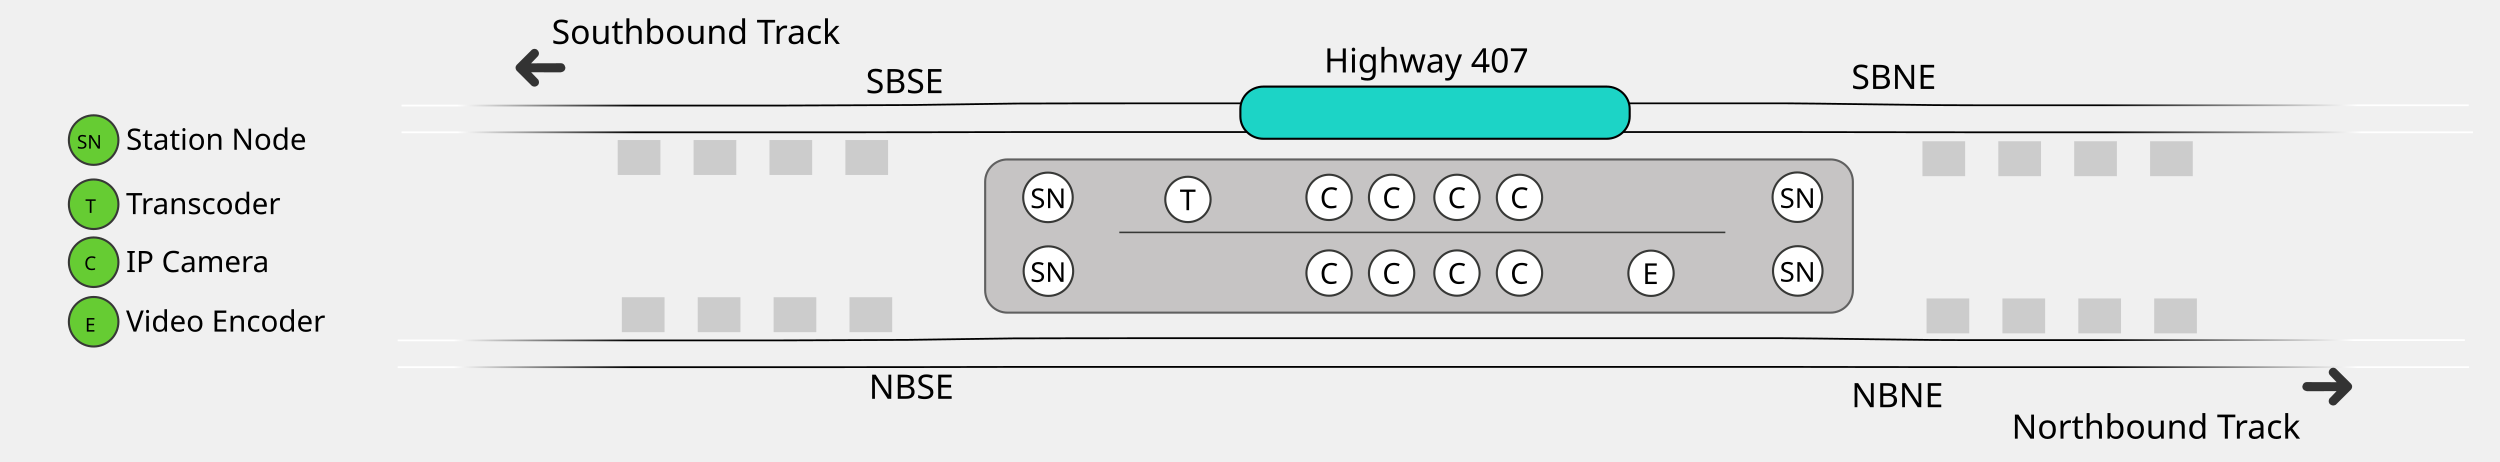
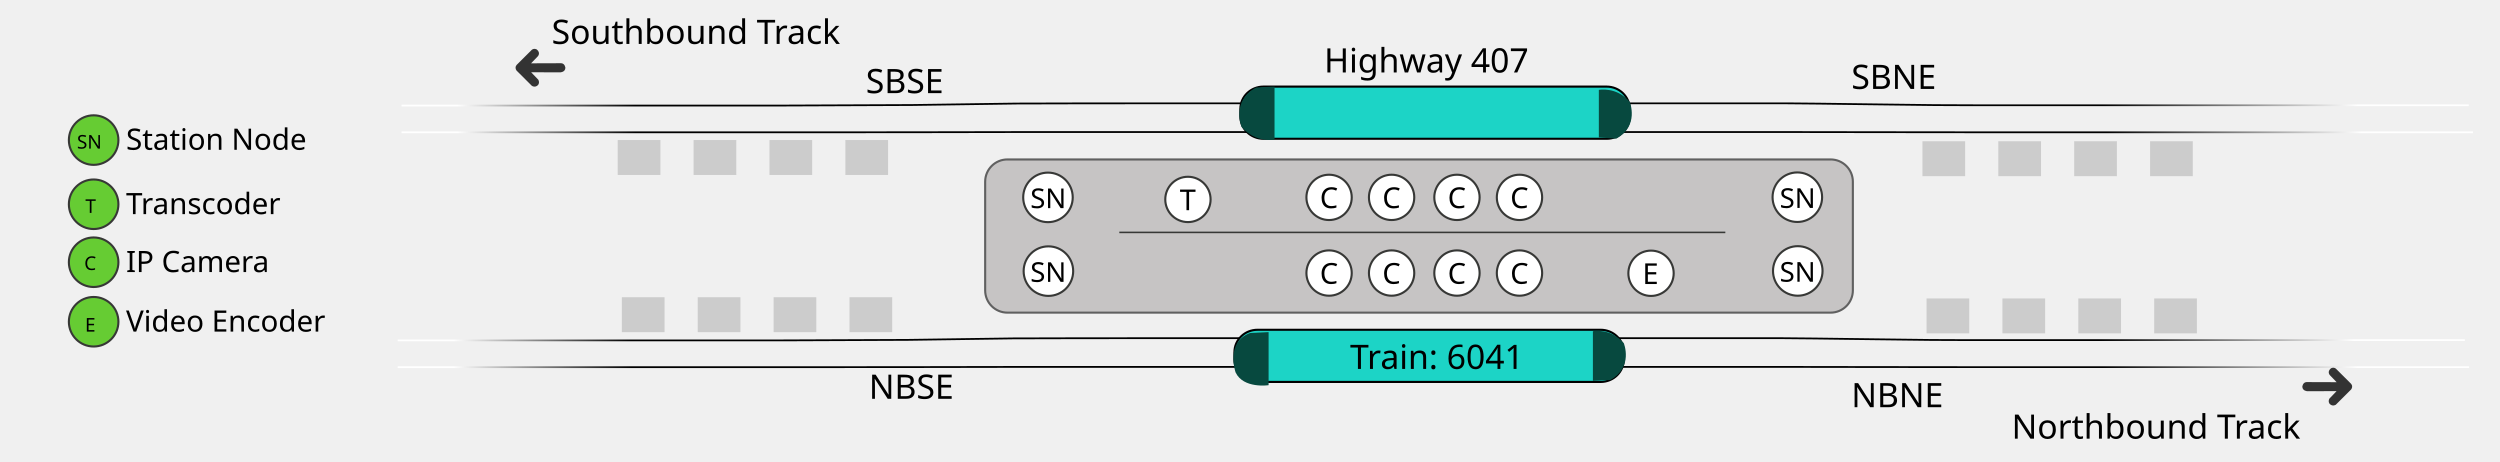
<svg xmlns="http://www.w3.org/2000/svg" xmlns:xlink="http://www.w3.org/1999/xlink" version="1.1" id="Layer_1" x="0px" y="0px" width="1186px" height="219px" viewBox="0 0 1186 219" enable-background="new 0 0 1186 219" xml:space="preserve">
  <defs id="defs62">
    <linearGradient id="linearGradient63">
      <stop style="stop-color:#000000;stop-opacity:1;" offset="0" id="stop63" />
      <stop style="stop-color:#000000;stop-opacity:0;" offset="1" id="stop64" />
    </linearGradient>
    <linearGradient xlink:href="#linearGradient63" id="linearGradient64" x1="188.661" y1="178.12" x2="1171.328" y2="178.12" gradientUnits="userSpaceOnUse" />
    <linearGradient xlink:href="#linearGradient63" id="linearGradient65" gradientUnits="userSpaceOnUse" x1="188.661" y1="178.12" x2="1171.328" y2="178.12" gradientTransform="translate(1.841615,-111.4177)" />
    <linearGradient xlink:href="#SVGID_4_" id="linearGradient66" gradientUnits="userSpaceOnUse" gradientTransform="matrix(1,0,0,0.00832997,435.5613,71.45361)" x1="-245.059" y1="-570.334" x2="737.608" y2="-570.334" />
    <linearGradient xlink:href="#SVGID_3_" id="linearGradient67" gradientUnits="userSpaceOnUse" gradientTransform="matrix(1,0,0,0.06548077,435.5613,89.93411)" x1="-245.059" y1="-555.749" x2="735.607" y2="-555.749" />
  </defs>
  <path fill="#c6c4c4" stroke="#606060" stroke-miterlimit="10" d="m 878.999,137.766 c 0,5.824 -4.723,10.549 -10.549,10.549 H 477.91 c -5.826,0 -10.549,-4.725 -10.549,-10.549 V 86.192 c 0,-5.826 4.723,-10.549 10.549,-10.549 h 390.54 c 5.826,0 10.549,4.723 10.549,10.549 z" id="path1" style="display:inline" />
  <g id="Layer_1_1_" style="display:inline">
</g>
-   <circle id="circle1" fill="#ffffff" stroke="#373836" stroke-miterlimit="10" cx="852.656" cy="93.55" r="11.75" style="display:inline">
+   <circle id="SB-R2" fill="#ffffff" stroke="#373836" stroke-miterlimit="10" cx="852.656" cy="93.55" r="11.75" style="display:inline">
</circle>
-   <circle id="circle2" fill="#FFFFFF" stroke="#373836" stroke-miterlimit="10" cx="852.865" cy="128.533" r="11.75">
+   <circle id="NB-R2" fill="#FFFFFF" stroke="#373836" stroke-miterlimit="10" cx="852.865" cy="128.533" r="11.75">
</circle>
-   <circle id="circle3" fill="#FFFFFF" stroke="#373836" stroke-miterlimit="10" cx="630.514" cy="93.637" r="10.75">
+   <circle id="C1" fill="#FFFFFF" stroke="#373836" stroke-miterlimit="10" cx="630.514" cy="93.637" r="10.75">
</circle>
-   <circle id="circle4" fill="#ffffff" stroke="#373836" stroke-miterlimit="10" cx="660.174" cy="93.637" r="10.75" style="display:inline">
+   <circle id="C2" fill="#ffffff" stroke="#373836" stroke-miterlimit="10" cx="660.174" cy="93.637" r="10.75" style="display:inline">
</circle>
-   <circle id="circle5" fill="#FFFFFF" stroke="#373836" stroke-miterlimit="10" cx="691.181" cy="93.637" r="10.75">
+   <circle id="C3" fill="#FFFFFF" stroke="#373836" stroke-miterlimit="10" cx="691.181" cy="93.637" r="10.75">
</circle>
-   <circle id="circle6" fill="#FFFFFF" stroke="#373836" stroke-miterlimit="10" cx="720.841" cy="93.637" r="10.75">
+   <circle id="C4" fill="#FFFFFF" stroke="#373836" stroke-miterlimit="10" cx="720.841" cy="93.637" r="10.75">
</circle>
-   <circle id="circle7" fill="#FFFFFF" stroke="#373836" stroke-miterlimit="10" cx="630.514" cy="129.534" r="10.75">
+   <circle id="C5" fill="#FFFFFF" stroke="#373836" stroke-miterlimit="10" cx="630.514" cy="129.534" r="10.75">
</circle>
-   <circle id="circle8" fill="#FFFFFF" stroke="#373836" stroke-miterlimit="10" cx="660.174" cy="129.534" r="10.75">
+   <circle id="C6" fill="#FFFFFF" stroke="#373836" stroke-miterlimit="10" cx="660.174" cy="129.534" r="10.75">
</circle>
-   <circle id="circle9" fill="#FFFFFF" stroke="#373836" stroke-miterlimit="10" cx="691.181" cy="129.534" r="10.75">
+   <circle id="C7" fill="#FFFFFF" stroke="#373836" stroke-miterlimit="10" cx="691.181" cy="129.534" r="10.75">
</circle>
-   <circle id="circle10" fill="#FFFFFF" stroke="#373836" stroke-miterlimit="10" cx="720.841" cy="129.534" r="10.75">
+   <circle id="C8" fill="#FFFFFF" stroke="#373836" stroke-miterlimit="10" cx="720.841" cy="129.534" r="10.75">
</circle>
-   <circle id="circle11" fill="#FFFFFF" stroke="#373836" stroke-miterlimit="10" cx="497.156" cy="93.637" r="11.75">
+   <circle id="SB-R1" fill="#FFFFFF" stroke="#373836" stroke-miterlimit="10" cx="497.156" cy="93.637" r="11.75">
</circle>
-   <circle id="circle12" fill="#ffffff" stroke="#373836" stroke-miterlimit="10" cx="497.365" cy="128.621" r="11.75" style="display:inline">
+   <circle id="NB-R1" fill="#ffffff" stroke="#373836" stroke-miterlimit="10" cx="497.365" cy="128.621" r="11.75" style="display:inline">
</circle>
-   <circle id="circle13" fill="#ffffff" stroke="#373836" stroke-miterlimit="10" cx="563.555" cy="94.608" r="10.75" style="display:inline">
+   <circle id="TC1" fill="#ffffff" stroke="#373836" stroke-miterlimit="10" cx="563.555" cy="94.608" r="10.75" style="display:inline">
</circle>
  <circle fill="#66cc33" stroke="#373836" stroke-miterlimit="10" cx="44.425" cy="66.458" r="11.75" id="circle14" style="display:inline" />
-   <circle id="circle15" fill="#ffffff" stroke="#373836" stroke-miterlimit="10" cx="783.245" cy="129.639" r="10.75">
+   <circle id="TC2" fill="#ffffff" stroke="#373836" stroke-miterlimit="10" cx="783.245" cy="129.639" r="10.75">
</circle>
  <circle fill="#66cc33" stroke="#373836" stroke-miterlimit="10" cx="44.425" cy="96.901" r="11.75" id="circle16" />
  <circle fill="#66cc33" stroke="#373836" stroke-miterlimit="10" cx="44.425" cy="124.403" r="11.75" id="circle17" />
  <circle fill="#66cc33" stroke="#373836" stroke-miterlimit="10" cx="44.425" cy="152.636" r="11.75" id="circle18" style="display:inline" />
  <g id="track" style="display:inline" transform="translate(0,-4)">
    <linearGradient id="SVGID_1_" gradientUnits="userSpaceOnUse" x1="-245.059" y1="-465.954" x2="735.607" y2="-465.954" gradientTransform="matrix(1,0,0,-1,433.7197,-399.5801)">
      <stop offset="0.027" style="stop-color:#FFFFFF" id="stop18" />
      <stop offset="0.113" style="stop-color:#000000" id="stop19" />
      <stop offset="0.823" style="stop-color:#000000" id="stop20" />
      <stop offset="0.946" style="stop-color:#FFFFFF" id="stop21" />
    </linearGradient>
    <path fill="none" stroke="url(#SVGID_1_)" stroke-miterlimit="10" d="M 1169.327,74.121 H 936.245 c -10.75,0.25 -39.25,-7 -49.25,-9.25 -10,-2.25 -29,-6.25 -29,-6.25 h -64.75 c 0,0 -293,0 -298.5,0 -5.5,0 -71,14 -71,14 l -52.5,1.5 H 188.661" id="path21" style="display:none;stroke:url(#SVGID_1_)" />
    <linearGradient id="SVGID_2_" gradientUnits="userSpaceOnUse" x1="-245.059" y1="-450.448" x2="735.607" y2="-450.448" gradientTransform="matrix(1,0,0,-1,433.7197,-399.5801)">
      <stop offset="0.027" style="stop-color:#FFFFFF" id="stop22" />
      <stop offset="0.113" style="stop-color:#000000" id="stop23" />
      <stop offset="0.823" style="stop-color:#000000" id="stop24" />
      <stop offset="0.946" style="stop-color:#FFFFFF" id="stop25" />
    </linearGradient>
    <path fill="none" stroke="url(#SVGID_2_)" stroke-miterlimit="10" d="M 1169.327,58.615 H 936.245 c -10.75,0.25 -39.25,-7 -49.25,-9.25 -10,-2.25 -29,-6.25 -29,-6.25 h -64.75 c 0,0 -293,0 -298.5,0 -5.5,0 -71,14 -71,14 l -52.5,1.5 H 188.661" id="path25" style="display:none;stroke:url(#SVGID_2_)" />
    <linearGradient id="SVGID_3_" gradientUnits="userSpaceOnUse" x1="-245.059" y1="-555.749" x2="735.607" y2="-555.749" gradientTransform="matrix(1,0,0,0.06548077,433.7197,201.3518)">
      <stop offset="0.027" style="stop-color:#FFFFFF" id="stop26" />
      <stop offset="0.113" style="stop-color:#000000" id="stop27" />
      <stop offset="0.823" style="stop-color:#000000" id="stop28" />
      <stop offset="0.946" style="stop-color:#FFFFFF" id="stop29" />
    </linearGradient>
    <path fill="none" stroke="url(#SVGID_3_)" stroke-miterlimit="10" d="M 1169.327,165.354 H 934.245 c -8,0.016 -25.25,-0.082 -44,-0.393 -18.75,-0.311 -44.5,-0.524 -44.5,-0.524 h -305.5 c 0,0 -53.75,0.016 -59.75,0.098 -6,0.082 -49.75,0.704 -49.75,0.704 l -59.5,0.246 H 188.661" id="path29" style="display:inline;stroke:url(#SVGID_3_);stroke-width:0.847;stroke-dasharray:none" />
    <linearGradient id="SVGID_4_" gradientUnits="userSpaceOnUse" x1="-245.059" y1="-570.334" x2="737.608" y2="-570.334" gradientTransform="matrix(1,0,0,0.00832997,433.7197,182.8713)">
      <stop offset="0.027" style="stop-color:#FFFFFF" id="stop30" />
      <stop offset="0.113" style="stop-color:#000000" id="stop31" />
      <stop offset="0.823" style="stop-color:#000000" id="stop32" />
      <stop offset="0.946" style="stop-color:#FFFFFF" id="stop33" />
    </linearGradient>
    <path fill="none" stroke="url(#SVGID_4_)" stroke-miterlimit="10" d="M 1171.328,178.17 H 1034.662 932.245 c -8,0.002 -25.25,-0.01 -44,-0.05 -18.75,-0.04 -44.5,-0.067 -44.5,-0.067 h -305.5 c 0,0 -53.75,0.002 -59.75,0.013 -6,0.01 -49.75,0.09 -49.75,0.09 l -59.5,0.031 H 188.661" id="path33" style="display:inline;fill:url(#linearGradient64);fill-opacity:1;stroke:url(#SVGID_4_);stroke-width:0.847;stroke-dasharray:none" />
    <path fill="none" stroke="url(#SVGID_3_)" stroke-miterlimit="10" d="M 1171.169,53.936 H 936.087 c -8,0.016 -25.25,-0.082 -44,-0.393 -18.75,-0.311 -44.5,-0.524 -44.5,-0.524 h -305.5 c 0,0 -53.75,0.016 -59.75,0.098 -6,0.082 -49.75,0.704 -49.75,0.704 l -59.5,0.246 h -182.584" id="path64" style="display:inline;stroke:url(#linearGradient67);stroke-width:0.847;stroke-dasharray:none" />
    <path fill="none" stroke="url(#SVGID_4_)" stroke-miterlimit="10" d="m 1173.17,66.753 h -136.666 -102.417 c -8,0.002 -25.25,-0.01 -44,-0.05 -18.75,-0.04 -44.5,-0.067 -44.5,-0.067 h -305.5 c 0,0 -53.75,0.002 -59.75,0.013 -6,0.01 -49.75,0.09 -49.75,0.09 l -59.5,0.031 h -180.584" id="path65" style="display:inline;fill:url(#linearGradient65);fill-opacity:1;stroke:url(#linearGradient66);stroke-width:0.847;stroke-dasharray:none" />
  </g>
  <text transform="translate(36.498,70.5)" font-family="MyriadPro-Regular" font-size="9px" id="text37">SN</text>
  <text transform="translate(59.7969,71.0508)" font-family="MyriadPro-Regular" style="font-size:14px" id="text38">Station Node</text>
  <text transform="translate(40.5,101)" font-family="MyriadPro-Regular" font-size="9px" id="text39">T</text>
  <text transform="translate(59.8052,101.5791)" font-family="MyriadPro-Regular" style="font-size:14px" id="text40">Transcoder</text>
  <text transform="translate(39.9419,128.0811)" font-family="MyriadPro-Regular" font-size="9px" id="text41">C</text>
  <text transform="translate(59.7969,129.0811)" font-family="MyriadPro-Regular" style="font-size:14px" id="text42">IP Camera</text>
  <text transform="translate(40.3184,157.3135)" font-family="MyriadPro-Regular" font-size="9px" id="text43">E</text>
  <text transform="translate(59.7969,157.3135)" font-family="MyriadPro-Regular" style="font-size:14px;display:inline" id="text44">Video Encoder</text>
  <text transform="translate(844.2773,98.6416)" enable-background="new    " font-family="MyriadPro-Semibold" font-size="13px" id="text45" style="display:inline">SN</text>
-   <text id="NB-R1_1_" transform="translate(844.2773,133.6436)" enable-background="new    " font-family="MyriadPro-Semibold" font-size="13px" style="display:inline">SN</text>
+   <text transform="translate(844.2773,133.6436)" enable-background="new    " font-family="MyriadPro-Semibold" font-size="13px" style="display:inline">SN</text>
  <g id="g46" style="display:inline">
    <text transform="translate(626.1357,98.73)" enable-background="new    " font-family="MyriadPro-Semibold" font-size="13.7px" id="text46">C</text>
  </g>
  <g id="g47" style="display:inline">
    <text transform="translate(655.7959,98.73)" enable-background="new    " font-family="MyriadPro-Semibold" font-size="13.7px" id="text47">C</text>
  </g>
  <g id="g48" style="display:inline">
    <text transform="translate(686.8027,98.73)" enable-background="new    " font-family="MyriadPro-Semibold" font-size="13.7px" id="text48">C</text>
  </g>
  <g id="g49" style="display:inline">
    <text transform="translate(716.4629,98.73)" enable-background="new    " font-family="MyriadPro-Semibold" font-size="13.7px" id="text49">C</text>
  </g>
  <g id="g50" style="display:inline">
    <text transform="translate(626.1357,134.625)" enable-background="new    " font-family="MyriadPro-Semibold" font-size="13.7px" id="text50">C</text>
  </g>
  <g id="g51" style="display:inline">
    <text transform="translate(655.7959,134.625)" enable-background="new    " font-family="MyriadPro-Semibold" font-size="13.7px" id="text51">C</text>
  </g>
  <g id="g52" style="display:inline">
    <text transform="translate(686.8027,134.625)" enable-background="new    " font-family="MyriadPro-Semibold" font-size="13.7px" id="text52">C</text>
  </g>
  <g id="g53" style="display:inline">
    <text transform="translate(716.4629,134.625)" enable-background="new    " font-family="MyriadPro-Semibold" font-size="13.7px" id="text53">C</text>
  </g>
  <text transform="translate(488.7764,98.73)" enable-background="new    " font-family="MyriadPro-Semibold" font-size="13px" id="text54" style="display:inline">SN</text>
  <text transform="translate(488.7764,133.7314)" enable-background="new    " font-family="MyriadPro-Semibold" font-size="13px" id="text55">SN</text>
  <g id="g55">
    <text id="tc2text" transform="translate(779.1807,134.7451)" enable-background="new    " font-family="MyriadPro-Semibold" font-size="13.7px">E</text>
  </g>
  <g id="g56">
    <text id="tc1text" transform="translate(559.6816,99.7173)" enable-background="new    " font-family="MyriadPro-Semibold" font-size="13.7px">T</text>
  </g>
  <g id="station_name" style="display:inline">
    <text id="section_station_name" transform="translate(628.168,34.3882)" font-family="MyriadPro-Regular" font-size="16px" style="display:inline">Highway 407</text>
  </g>
  <text font-family="MyriadPro-Regular" font-size="16px" id="text56" style="display:inline" x="261.682" y="20.838">Southbound Track</text>
  <text font-family="MyriadPro-Regular" font-size="16px" id="text57" style="display:inline" x="954.322" y="208.106">Northbound Track</text>
  <text font-family="MyriadPro-Regular" font-size="16px" id="text58" style="display:inline" x="410.745" y="44.185">SBSE</text>
  <text font-family="MyriadPro-Regular" font-size="16px" id="text59" style="display:inline" x="412.195" y="189.182">NBSE</text>
  <text font-family="MyriadPro-Regular" font-size="16px" id="text60" style="display:inline" x="878.277" y="42.185">SBNE</text>
  <text font-family="MyriadPro-Regular" font-size="16px" id="text61" style="display:inline" x="878.275" y="193.182">NBNE</text>
  <path fill="#333333" d="m 252.311,23.607 -6.992,6.968 c 0,0 -1.438,1.121 -0.293,2.875 l 7.285,7.26 c 0,0 1.461,1.072 2.898,-0.341 0,0 0.975,-0.999 0.171,-2.534 l -3.411,-3.557 13.863,0.049 c 0,0 2.338,-0.097 2.387,-2.168 0,0 -0.195,-2.071 -1.998,-2.169 l -14.275,0.049 3.191,-3.313 c 0,0 1.51,-1.583 -0.463,-3.239 0,-10e-4 -1.17,-0.757 -2.363,0.12 z" id="path61" style="display:inline" />
  <path fill="#333333" d="m 1108.132,174.877 6.992,6.968 c 0,0 1.438,1.121 0.293,2.875 l -7.285,7.261 c 0,0 -1.461,1.071 -2.897,-0.342 0,0 -0.976,-0.998 -0.172,-2.533 l 3.411,-3.558 -13.862,0.05 c 0,0 -2.339,-0.098 -2.388,-2.168 0,0 0.195,-2.072 1.998,-2.17 l 14.275,0.049 -3.191,-3.313 c 0,0 -1.51,-1.583 0.463,-3.239 10e-4,-0.001 1.169,-0.757 2.363,0.12 z" id="path62" style="display:inline" />
  <line fill="none" stroke="#373836" stroke-width="0.75" stroke-miterlimit="10" x1="531" y1="110.251" x2="818.5" y2="110.251" id="line62" style="display:inline" />
  <g id="layer1" style="display:inline">
    <rect style="display:none;fill:#cccccc;stroke-width:1.246" id="SBS1" width="20.258" height="16.575" x="257.043" y="66.425" />
-     <rect style="display:inline;fill:#cccccc;stroke-width:1.246" id="SB5" width="20.258" height="16.575" x="401.042" y="66.425" />
-     <rect style="display:inline;fill:#cccccc;stroke-width:1.246" id="SB8" width="20.258" height="16.575" x="293.043" y="66.425" />
-     <rect style="display:inline;fill:#cccccc;stroke-width:1.246" id="SB7" width="20.258" height="16.575" x="329.043" y="66.425" />
-     <rect style="display:inline;fill:#cccccc;stroke-width:1.246" id="SB6" width="20.258" height="16.575" x="365.042" y="66.425" />
-     <rect style="display:inline;fill:#cccccc;stroke-width:1.246" id="SB4" width="20.258" height="16.575" x="912" y="67" />
+     <rect style="display:inline;fill:#cccccc;stroke-width:1.246" id="SBSE1" width="20.258" height="16.575" x="401.042" y="66.425" />
+     <rect style="display:inline;fill:#cccccc;stroke-width:1.246" id="SBSE4" width="20.258" height="16.575" x="293.043" y="66.425" />
+     <rect style="display:inline;fill:#cccccc;stroke-width:1.246" id="SBSE3" width="20.258" height="16.575" x="329.043" y="66.425" />
+     <rect style="display:inline;fill:#cccccc;stroke-width:1.246" id="SBSE2" width="20.258" height="16.575" x="365.042" y="66.425" />
+     <rect style="display:inline;fill:#cccccc;stroke-width:1.246" id="SBNE4" width="20.258" height="16.575" x="912" y="67" />
    <rect style="display:none;fill:#cccccc;stroke-width:1.246" id="SBN5" width="20.258" height="16.575" x="1055.998" y="67" />
-     <rect style="display:inline;fill:#cccccc;stroke-width:1.246" id="SB3" width="20.258" height="16.575" x="948" y="67" />
-     <rect style="display:inline;fill:#cccccc;stroke-width:1.246" id="SB2" width="20.258" height="16.575" x="983.999" y="67" />
-     <rect style="display:inline;fill:#cccccc;stroke-width:1.246" id="SB1" width="20.258" height="16.575" x="1019.999" y="67" />
+     <rect style="display:inline;fill:#cccccc;stroke-width:1.246" id="SBNE3" width="20.258" height="16.575" x="948" y="67" />
+     <rect style="display:inline;fill:#cccccc;stroke-width:1.246" id="SBNE2" width="20.258" height="16.575" x="983.999" y="67" />
+     <rect style="display:inline;fill:#cccccc;stroke-width:1.246" id="SBNE1" width="20.258" height="16.575" x="1019.999" y="67" />
    <rect style="display:none;fill:#cccccc;stroke-width:1.246" id="NBS1" width="20.258" height="16.575" x="259" y="141" />
-     <rect style="display:inline;fill:#cccccc;stroke-width:1.246" id="NB4" width="20.258" height="16.575" x="402.998" y="141" />
-     <rect style="display:inline;fill:#cccccc;stroke-width:1.246" id="NB1" width="20.258" height="16.575" x="295" y="141" />
-     <rect style="display:inline;fill:#cccccc;stroke-width:1.246" id="NB2" width="20.258" height="16.575" x="330.999" y="141" />
-     <rect style="display:inline;fill:#cccccc;stroke-width:1.246" id="NB3" width="20.258" height="16.575" x="366.999" y="141" />
-     <rect style="display:inline;fill:#cccccc;stroke-width:1.246" id="NB5" width="20.258" height="16.575" x="913.956" y="141.575" />
+     <rect style="display:inline;fill:#cccccc;stroke-width:1.246" id="NBSE4" width="20.258" height="16.575" x="402.998" y="141" />
+     <rect style="display:inline;fill:#cccccc;stroke-width:1.246" id="NBSE1" width="20.258" height="16.575" x="295" y="141" />
+     <rect style="display:inline;fill:#cccccc;stroke-width:1.246" id="NBSE2" width="20.258" height="16.575" x="330.999" y="141" />
+     <rect style="display:inline;fill:#cccccc;stroke-width:1.246" id="NBSE3" width="20.258" height="16.575" x="366.999" y="141" />
+     <rect style="display:inline;fill:#cccccc;stroke-width:1.246" id="NBNE1" width="20.258" height="16.575" x="913.956" y="141.575" />
    <rect style="display:none;fill:#cccccc;stroke-width:1.246" id="NBN5" width="20.258" height="16.575" x="1057.955" y="141.575" />
-     <rect style="display:inline;fill:#cccccc;stroke-width:1.246" id="NB6" width="20.258" height="16.575" x="949.956" y="141.575" />
-     <rect style="display:inline;fill:#cccccc;stroke-width:1.246" id="NB7" width="20.258" height="16.575" x="985.956" y="141.575" />
-     <rect style="display:inline;fill:#cccccc;stroke-width:1.246" id="NB8" width="20.258" height="16.575" x="1021.955" y="141.575" />
+     <rect style="display:inline;fill:#cccccc;stroke-width:1.246" id="NBNE2" width="20.258" height="16.575" x="949.956" y="141.575" />
+     <rect style="display:inline;fill:#cccccc;stroke-width:1.246" id="NBNE3" width="20.258" height="16.575" x="985.956" y="141.575" />
+     <rect style="display:inline;fill:#cccccc;stroke-width:1.246" id="NBNE4" width="20.258" height="16.575" x="1021.955" y="141.575" />
    <g id="top_train_layer" style="display:inline" transform="translate(13.61989,2.590873)">
-       <path id="path1877" fill="#1cd4c6" stroke="#000000" stroke-miterlimit="10" d="M 748.552,63.244 H 676.15 658.169 585.767 c -6.05,0 -10.953,-4.75 -10.953,-10.607 V 49.1 c 0,-5.859 4.903,-10.608 10.953,-10.608 h 72.402 17.981 72.399 c 6.049,0 10.955,4.75 10.955,10.608 v 3.537 c 0.003,5.857 -4.903,10.607 -10.952,10.607 z" style="display:inline" />
-       <path id="path1880" display="none" fill="#07493f" d="m 591.019,38.491 v 25.177 c 0,0 -8.936,1.779 -15.654,-6.048 0,0 -5.025,-12.249 6.841,-18.685 z" />
-       <path id="toptrainclick3" display="none" fill="#07493f" d="M 744.87,63.613 V 40.056 c 0,0 8.357,-1.664 14.646,5.657 0,0 4.702,11.46 -6.396,17.479 l -8.25,-0.579 z" />
+       <path id="toptrainclick" fill="#1cd4c6" display="none" stroke="#000000" stroke-miterlimit="10" d="M 748.552,63.244 H 676.15 658.169 585.767 c -6.05,0 -10.953,-4.75 -10.953,-10.607 V 49.1 c 0,-5.859 4.903,-10.608 10.953,-10.608 h 72.402 17.981 72.399 c 6.049,0 10.955,4.75 10.955,10.608 v 3.537 c 0.003,5.857 -4.903,10.607 -10.952,10.607 z" style="display:inline" />
+       <path id="toptrainclick2" display="block" fill="#07493f" d="m 591.019,38.491 v 25.177 c 0,0 -8.936,1.779 -15.654,-6.048 0,0 -5.025,-12.249 6.841,-18.685 z" />
+       <path id="toptrainclick3" display="block" fill="#07493f" d="M 744.87,63.613 V 40.056 c 0,0 8.357,-1.664 14.646,5.657 0,0 4.702,11.46 -6.396,17.479 l -8.25,-0.579 z" />
      <text id="toptrainclicktext" transform="translate(631.04,55.4463)" display="none" enable-background="new" font-family="MyriadPro-Regular" font-size="16px">Train: 5451</text>
    </g>
    <g id="bottom_train_layer" transform="translate(10.80217,-1.934931)">
-       <path id="path1887" display="none" fill="#1cd4c6" stroke="#000000" stroke-miterlimit="10" d="M 748.552,183.13 H 676.15 658.17 585.767 c -6.05,0 -10.953,-4.75 -10.953,-10.608 v -3.535 c 0,-5.858 4.903,-10.607 10.953,-10.607 h 72.403 17.98 72.399 c 6.049,0 10.955,4.75 10.955,10.607 v 3.535 c 0.003,5.858 -4.903,10.608 -10.952,10.608 z" />
-       <path id="path1890" display="none" fill="#07493f" d="m 744.87,182.613 v -23.557 c 0,0 8.357,-1.664 14.646,5.657 0,0 4.702,11.46 -6.396,17.479 z" />
-       <path id="bottomtrainclick3" display="none" fill="#07493f" d="m 591.019,159.491 v 25.177 c 0,0 -11.936,1.779 -15.654,-6.048 0,0 -5.025,-14.249 6.841,-18.685 z" />
-       <text id="bottomtrainclicktext" transform="translate(629.6641,176.9473)" display="none" enable-background="new" font-family="MyriadPro-Regular" font-size="16px">Train: 6041</text>
+       <path id="bottomtrainclick" display="block" fill="#1cd4c6" stroke="#000000" stroke-miterlimit="10" d="M 748.552,183.13 H 676.15 658.17 585.767 c -6.05,0 -10.953,-4.75 -10.953,-10.608 v -3.535 c 0,-5.858 4.903,-10.607 10.953,-10.607 h 72.403 17.98 72.399 c 6.049,0 10.955,4.75 10.955,10.607 v 3.535 c 0.003,5.858 -4.903,10.608 -10.952,10.608 z" />
+       <path id="bottomtrainclick2" display="block" fill="#07493f" d="m 744.87,182.613 v -23.557 c 0,0 8.357,-1.664 14.646,5.657 0,0 4.702,11.46 -6.396,17.479 z" />
+       <path id="bottomtrainclick3" display="block" fill="#07493f" d="m 591.019,159.491 v 25.177 c 0,0 -11.936,1.779 -15.654,-6.048 0,0 -5.025,-14.249 6.841,-18.685 z" />
+       <text id="bottomtrainclicktext" transform="translate(629.6641,176.9473)" display="block" enable-background="new" font-family="MyriadPro-Regular" font-size="16px">Train: 6041</text>
    </g>
  </g>
</svg>
